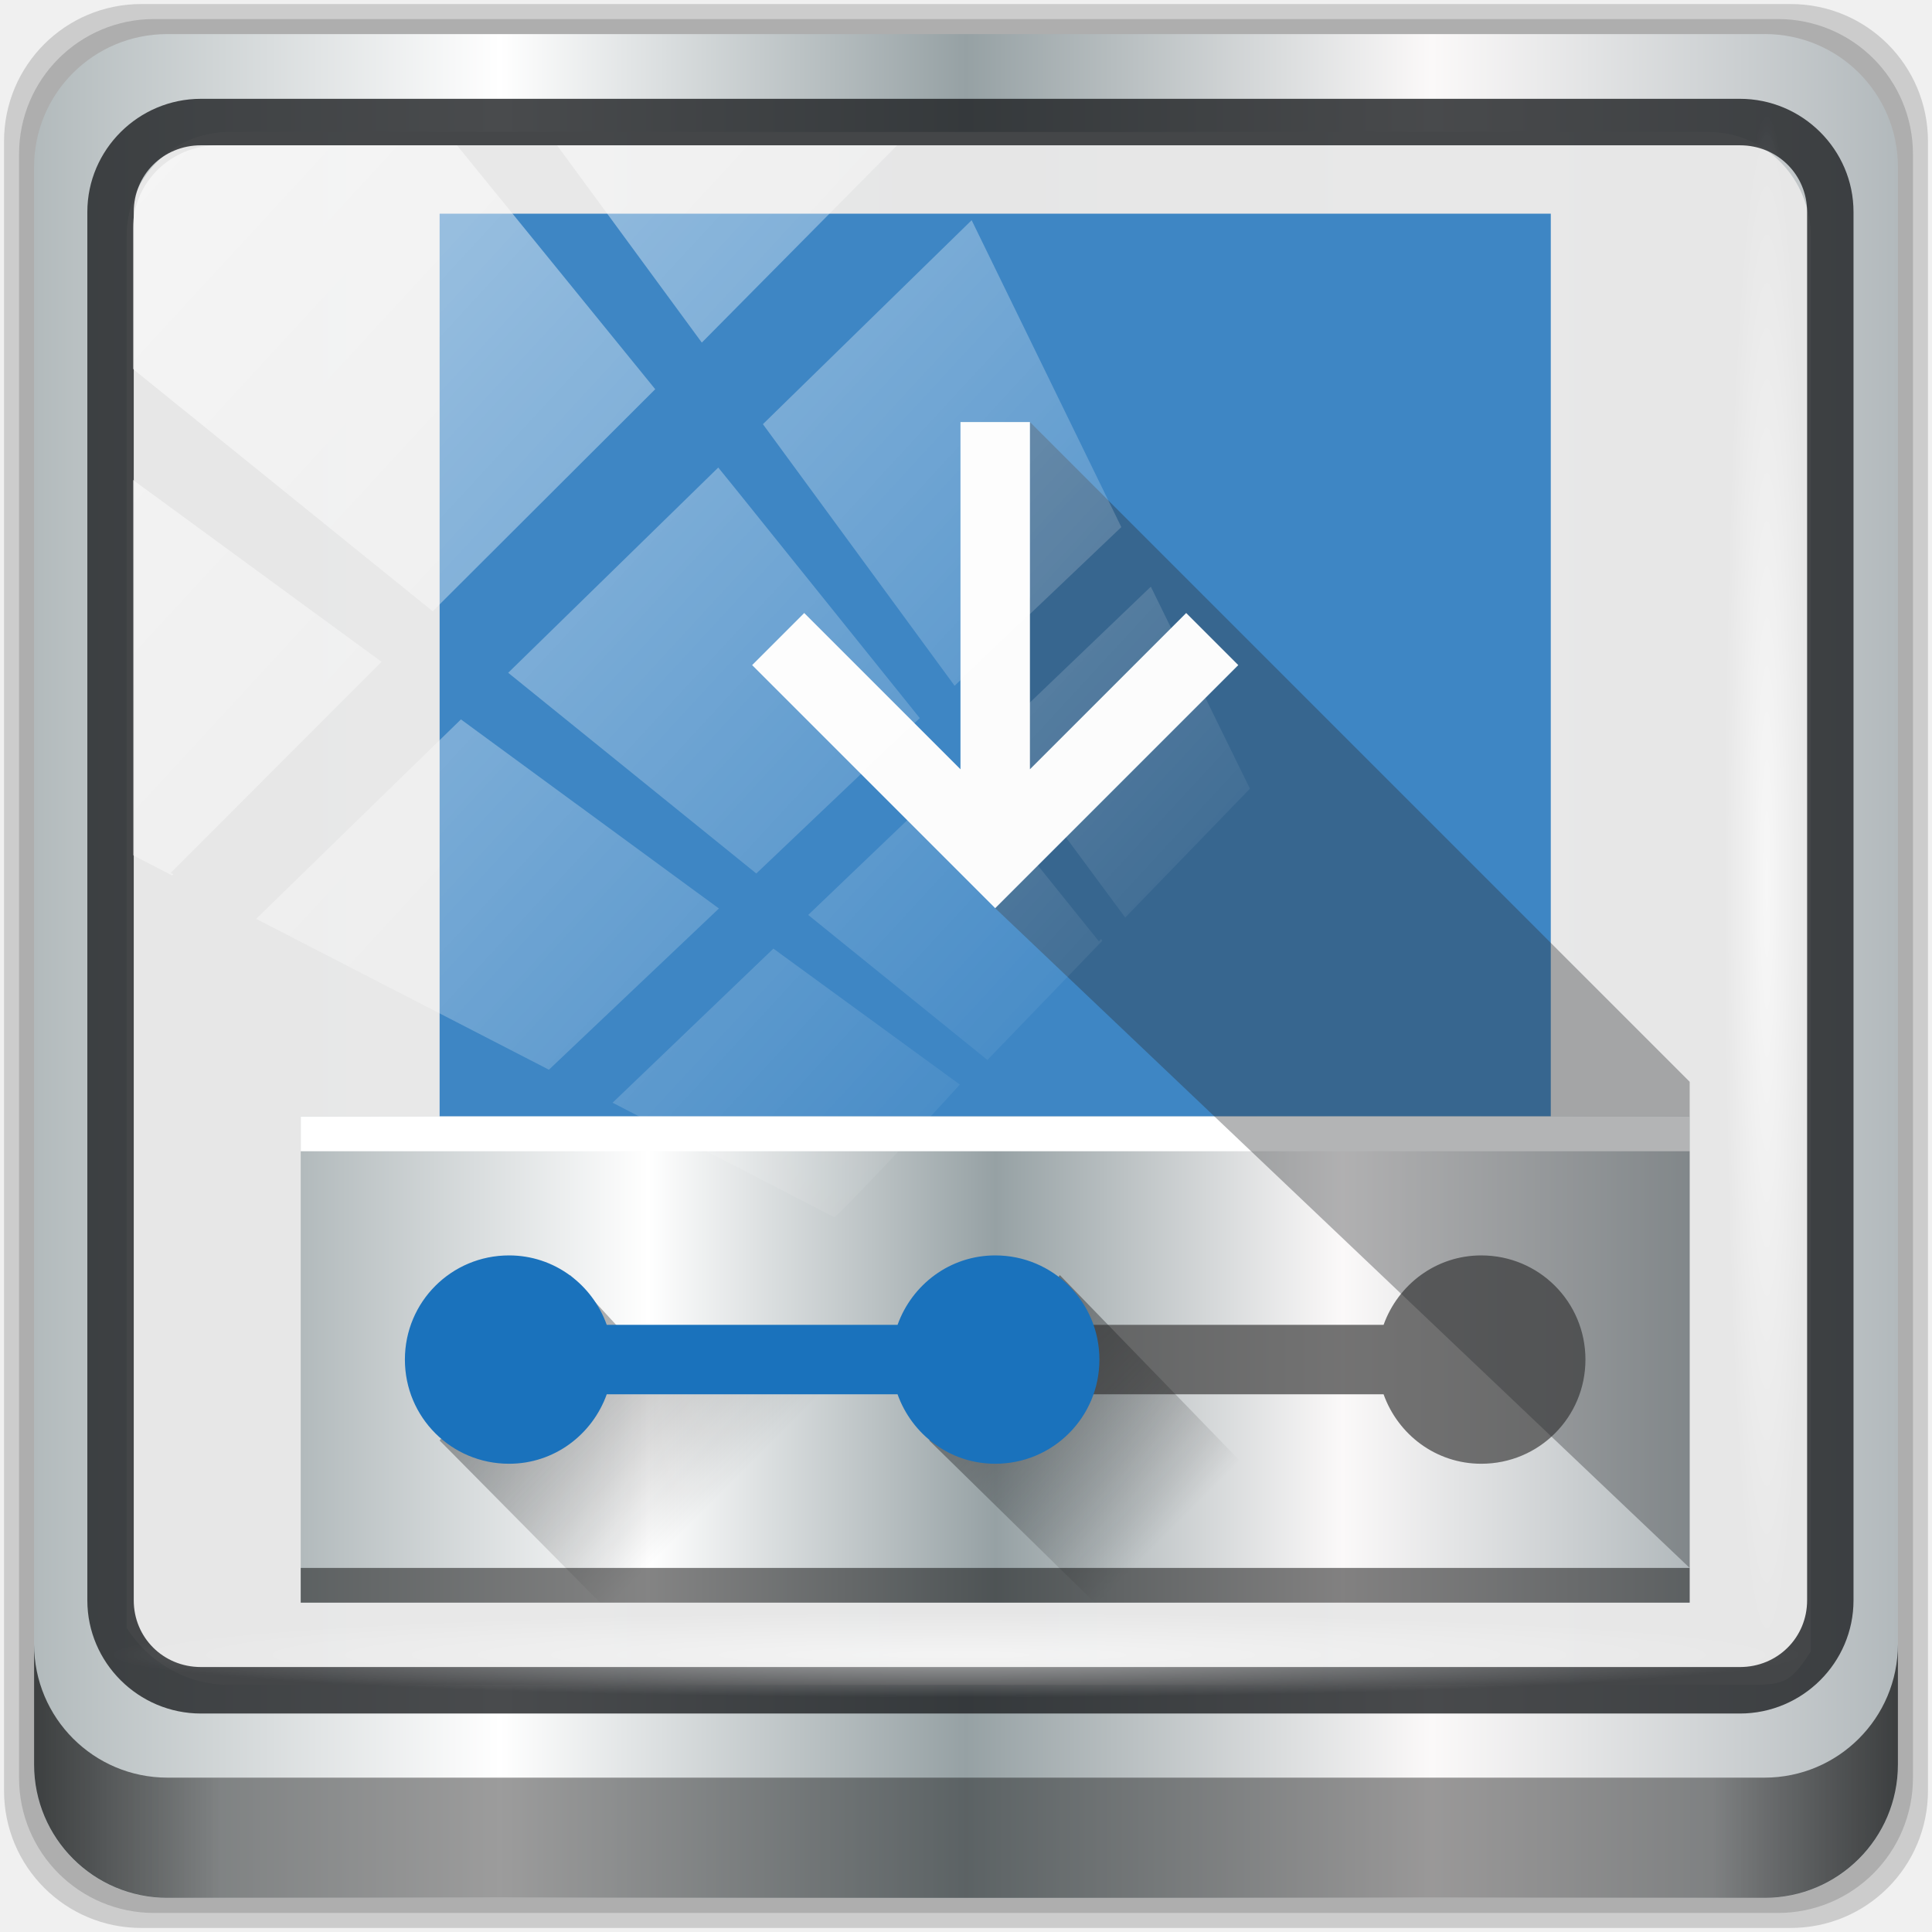
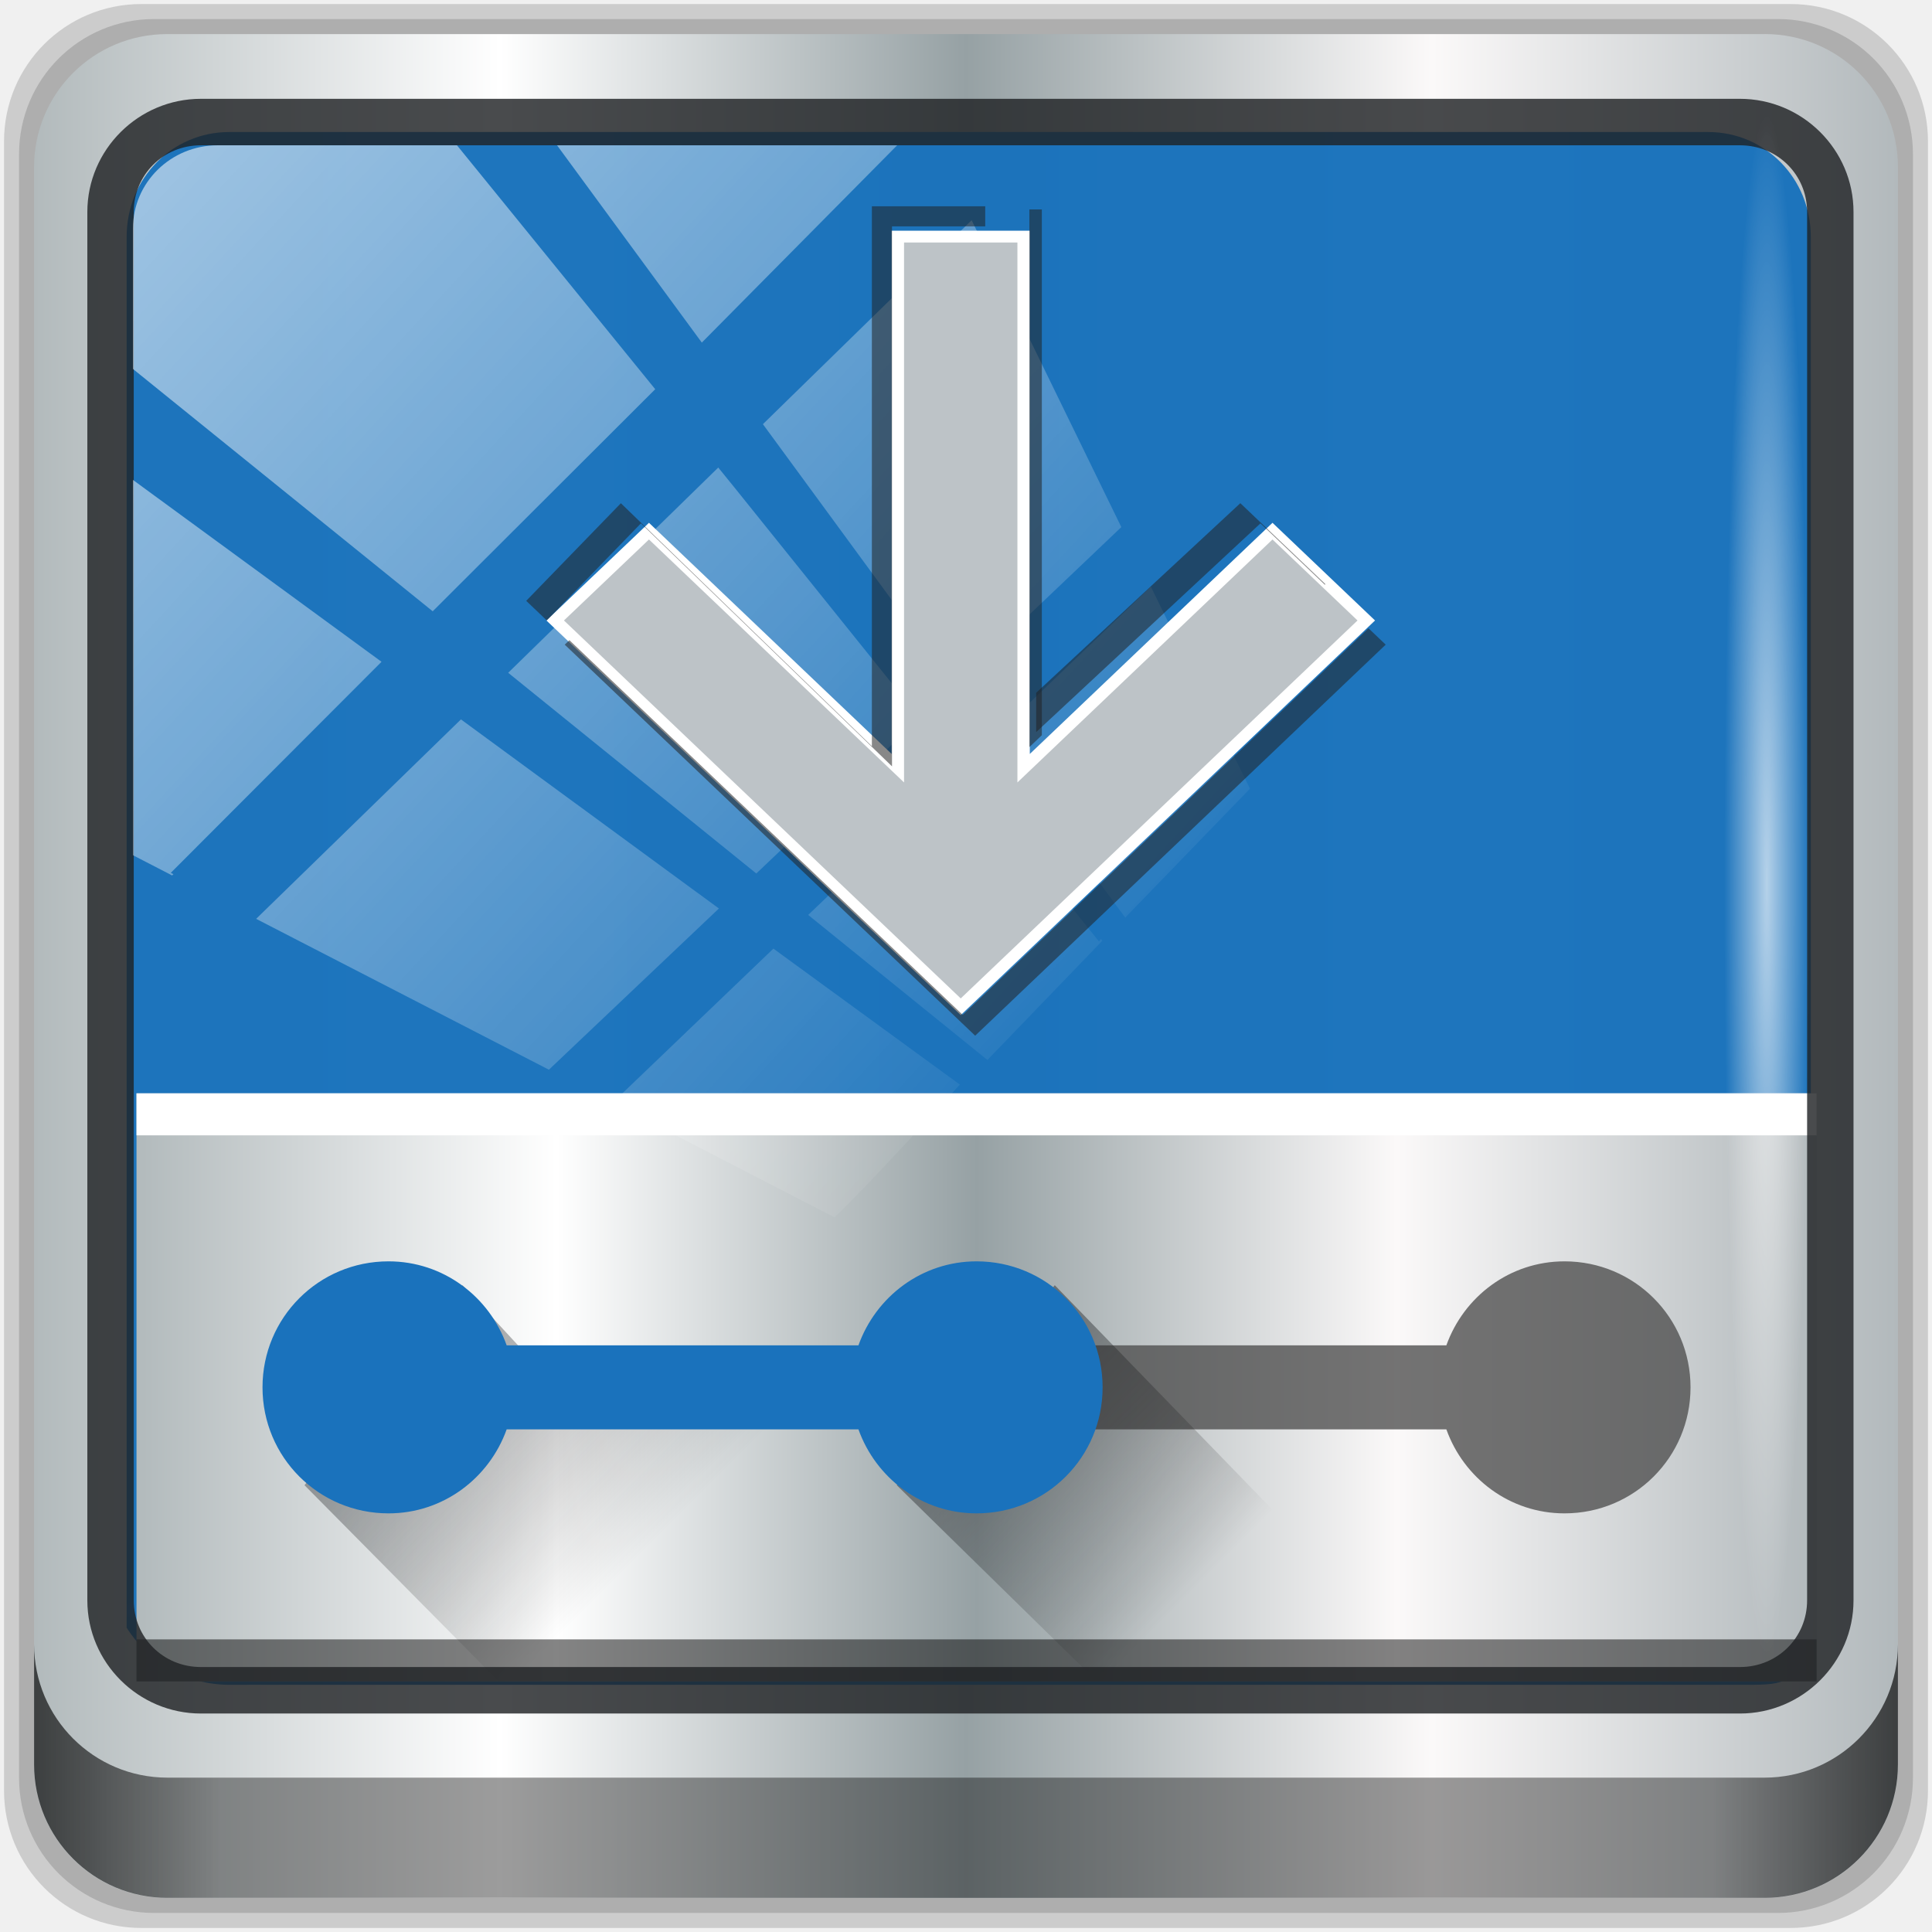
<svg xmlns="http://www.w3.org/2000/svg" xmlns:xlink="http://www.w3.org/1999/xlink" width="48" height="48" version="1.1" id="svg445">
  <defs id="defs419">
    <linearGradient id="a" y1="20" y2="44" x2="0" gradientUnits="userSpaceOnUse" gradientTransform="translate(384.57,499.8)">
      <stop stop-color="#eff0f1" id="stop402" />
      <stop offset="1" stop-color="#bdc3c7" id="stop404" />
    </linearGradient>
    <linearGradient id="b" y1="36" x1="10" y2="41" x2="15" gradientUnits="userSpaceOnUse" gradientTransform="translate(384.57 500.8)">
      <stop stop-color="#292c2f" id="stop407" />
      <stop offset="1" stop-opacity="0" id="stop409" />
    </linearGradient>
    <linearGradient xlink:href="#b" id="c" y1="36" x1="9.905" y2="41" gradientUnits="userSpaceOnUse" x2="14.905" gradientTransform="translate(398.67,500.8)" />
    <linearGradient id="d" y1="33.844" x1="25.07" y2="10" x2="25" gradientUnits="userSpaceOnUse" gradientTransform="matrix(1,0,0,1.08333,384.57,492.96)" spreadMethod="pad">
      <stop stop-color="#1abc9c" id="stop413" style="stop-color:#1a72bc;stop-opacity:1" />
      <stop offset="1" stop-color="#2980b9" id="stop415" style="stop-color:#b929a8;stop-opacity:1" />
    </linearGradient>
    <linearGradient xlink:href="#b" id="e" y1="509.8" x1="396.57" y2="533.8" gradientUnits="userSpaceOnUse" x2="419.57" />
    <linearGradient xlink:href="#linearGradient6139-0" id="linearGradient4071" gradientUnits="userSpaceOnUse" gradientTransform="matrix(0.5512649,0,0,0.5512647,-2.460715,-1.90945)" x1="6" y1="47" x2="90" y2="47" />
    <linearGradient id="linearGradient6139-0">
      <stop id="stop6141-2" offset="0" style="stop-color:#b2babc;stop-opacity:1" />
      <stop style="stop-color:#ffffff;stop-opacity:1;" offset="0.25" id="stop6151-0" />
      <stop style="stop-color:#96a1a4;stop-opacity:1" offset="0.5" id="stop6147-1" />
      <stop id="stop6149-4" offset="0.75" style="stop-color:#fbf9f9;stop-opacity:1;" />
      <stop id="stop6143-4" offset="1" style="stop-color:#b2b9bc;stop-opacity:1" />
    </linearGradient>
    <linearGradient gradientTransform="matrix(0.4979167,0,0,0.4979167,0.09999873,0.09999967)" xlink:href="#linearGradient3832-0-6-1-1" id="linearGradient4129" x1="1.5" y1="88.172" x2="94.5" y2="88.172" gradientUnits="userSpaceOnUse" />
    <linearGradient id="linearGradient3832-0-6-1-1">
      <stop style="stop-color:#000000;stop-opacity:1;" offset="0" id="stop3834-6-3-7-1" />
      <stop id="stop3872-2-4" offset="0.1" style="stop-color:#000000;stop-opacity:0.588;" />
      <stop style="stop-color:#000000;stop-opacity:0.588;" offset="0.9" id="stop3844-6-2-7-6" />
      <stop style="stop-color:#000000;stop-opacity:1;" offset="1" id="stop3836-5-0-2-9" />
    </linearGradient>
-     <radialGradient xlink:href="#linearGradient3737" id="radialGradient7462" gradientUnits="userSpaceOnUse" gradientTransform="matrix(0.4855354,0,0,0.02449288,16.97872,40.01633)" cx="13.948" cy="44.893" fx="13.948" fy="44.893" r="43.199" />
    <linearGradient id="linearGradient3737">
      <stop offset="0" style="stop-color:#ffffff;stop-opacity:1" id="stop3739" />
      <stop offset="1" style="stop-color:#ffffff;stop-opacity:0" id="stop3741" />
    </linearGradient>
    <radialGradient xlink:href="#linearGradient3737" id="radialGradient7464" gradientUnits="userSpaceOnUse" gradientTransform="matrix(0.4423126,0,0,0.02449288,15.80653,-44.9963)" cx="13.948" cy="44.893" fx="13.948" fy="44.893" r="43.199" />
    <linearGradient xlink:href="#linearGradient3737" id="linearGradient4767" gradientUnits="userSpaceOnUse" x1="2.771" y1="-28.642" x2="50.528" y2="14.514" />
    <clipPath id="clipPath4156-4-1" clipPathUnits="userSpaceOnUse">
      <path id="path4158-0-8" d="m 27.046,-55.695 -14.214,13.321 h 0.061 l 15.653,21.771 10.231,-10.546 C 38.562,-32.302 27.468,-54.819 27.046,-55.695 Z M 9.647,-39.383 -5.241,-25.321 15.988,-7.806 26.372,-18.383 Z m 31.491,12.951 -9.741,9.714 8.945,12.458 7.781,-7.555 z m -49.84,4.379 -13.754,12.982 26.283,13.846 0.061,-0.062 -0.123,-0.062 L 13.599,-5.401 -8.702,-22.053 Z m 38.015,7.401 -9.803,9.775 11.579,9.559 7.628,-7.401 -8.669,-11.009 z m 20.187,5.674 -7.383,7.216 6.188,8.542 5.82,-6.137 z m -32.195,6.322 -9.557,9.498 13.662,7.185 7.934,-7.678 z m 23.312,2.374 -7.107,6.938 8.363,6.907 5.361,-5.674 -0.061,-0.092 -0.092,0.123 -6.464,-8.203 z m -8.73,8.542 -7.505,7.339 10.354,5.458 c 1.397,-1.321 5.675,-6.123 5.851,-6.322 z" style="opacity:0.6;fill:#ffffff;fill-opacity:1;stroke:none" />
    </clipPath>
    <linearGradient id="ButtonShadow-16" gradientTransform="scale(1.005865,0.994169)" x1="45.448" y1="92.54" x2="45.448" y2="7.017" gradientUnits="userSpaceOnUse">
      <stop style="stop-color:#000000;stop-opacity:1;" offset="0" id="stop3750-6" />
      <stop style="stop-color:#000000;stop-opacity:0.588;" offset="1" id="stop3752-4" />
    </linearGradient>
    <clipPath clipPathUnits="userSpaceOnUse" id="clipPath4355-7">
      <rect style="fill:#ffffff;fill-opacity:1;fill-rule:nonzero;stroke:none" id="rect4357-5" width="84" height="80" x="6" y="6" rx="6" ry="6" />
    </clipPath>
    <clipPath clipPathUnits="userSpaceOnUse" id="clipPath4355-9">
      <rect style="fill:#ffffff;fill-opacity:1;fill-rule:nonzero;stroke:none" id="rect4357-1" width="84" height="80" x="6" y="6" rx="6" ry="6" />
    </clipPath>
    <clipPath clipPathUnits="userSpaceOnUse" id="clipPath4355-1">
      <rect style="fill:#ffffff;fill-opacity:1;fill-rule:nonzero;stroke:none" id="rect4357-9" width="84" height="80" x="6" y="6" rx="6" ry="6" />
    </clipPath>
    <clipPath clipPathUnits="userSpaceOnUse" id="clipPath3943-52-0">
      <path id="path3945-4-1" d="m 69.781,20.844 -5,3.438 c 5.587,5.537 9,13.328 9,21.812 0,8.434 -3.377,16.096 -8.906,21.625 l 5,3.438 C 76.078,64.576 80,55.844 80,46.094 c 2e-6,-9.797 -3.963,-18.66 -10.219,-25.25 z M 40,24.062 28.906,36.219 H 21.5 c -0.823,0 -1.5,0.677 -1.5,1.5 v 1 14.844 1 c 0,0.823 0.684,1.61 1.5,1.5 h 7.406 L 40,68 V 66 26.062 Z m 20.594,3.281 -5,3.438 L 55.5,30.875 c 3.938,3.89 6.406,9.25 6.406,15.219 0,5.921 -2.43,11.148 -6.312,15.031 l 0.094,0.094 5.094,3.438 c 4.475,-4.908 7.25,-11.402 7.25,-18.562 0,-7.231 -2.879,-13.831 -7.438,-18.75 z m -9.25,6.5 -5.219,3.625 c 2.222,2.218 3.719,5.24 3.719,8.625 0,3.337 -1.459,6.228 -3.625,8.438 l 5.219,3.625 c 2.822,-3.237 4.531,-7.434 4.531,-12.062 0,-4.673 -1.754,-9.001 -4.625,-12.25 z" style="color:#000000;display:inline;overflow:visible;visibility:visible;opacity:0.8;fill:#ff00ff;fill-opacity:1;fill-rule:nonzero;stroke:none;stroke-width:1;marker:none;enable-background:accumulate" />
    </clipPath>
    <linearGradient id="a-0" y1="20" y2="44" x2="0" gradientUnits="userSpaceOnUse" gradientTransform="translate(384.57,499.8)" xlink:href="#linearGradient6139-0">
      <stop stop-color="#eff0f1" id="stop402-6" />
      <stop offset="1" stop-color="#bdc3c7" id="stop404-1" />
    </linearGradient>
+     <linearGradient xlink:href="#b" id="e-4" y1="509.8" x1="396.57" y2="533.8" gradientUnits="userSpaceOnUse" x2="419.57" />
+     <linearGradient xlink:href="#d" id="linearGradient892" x1="3.146" y1="22.569" x2="44.989" y2="22.569" gradientUnits="userSpaceOnUse" />
+     <radialGradient xlink:href="#linearGradient3737" id="radialGradient7462" gradientUnits="userSpaceOnUse" gradientTransform="matrix(0.4855354,0,0,0.02449288,16.97872,40.01633)" cx="13.948" cy="44.893" fx="13.948" fy="44.893" r="43.199" />
+     <linearGradient xlink:href="#linearGradient6139-0" id="linearGradient897" x1="388.57" y1="536.8" x2="428.57" y2="536.8" gradientUnits="userSpaceOnUse" />
+     <linearGradient xlink:href="#b" id="c-2" y1="36" x1="9.905" y2="41" gradientUnits="userSpaceOnUse" x2="14.905" gradientTransform="translate(398.67,500.8)" />
    <linearGradient xlink:href="#b" id="linearGradient5570" gradientUnits="userSpaceOnUse" gradientTransform="translate(384.57,500.8)" x1="10" y1="36" x2="15" y2="41" />
-     <linearGradient xlink:href="#b" id="e-4" y1="509.8" x1="396.57" y2="533.8" gradientUnits="userSpaceOnUse" x2="419.57" />
-     <linearGradient xlink:href="#d" id="linearGradient889" x1="394.511" y1="508.62" x2="422.352" y2="529" gradientUnits="userSpaceOnUse" />
-     <linearGradient xlink:href="#linearGradient6139-0" id="linearGradient897" x1="388.57" y1="536.8" x2="428.57" y2="536.8" gradientUnits="userSpaceOnUse" />
    <linearGradient xlink:href="#d" id="linearGradient888" x1="391.57" y1="536.8" x2="411.571" y2="536.8" gradientUnits="userSpaceOnUse" />
+     <radialGradient xlink:href="#a" id="radialGradient1068" cx="408.57" cy="516.8" fx="408.57" fy="516.8" r="7" gradientUnits="userSpaceOnUse" />
  </defs>
  <path style="display:inline;opacity:0.15;fill:#000000;fill-opacity:1;fill-rule:nonzero;stroke:none;stroke-width:0.498" d="M 44.486,0.1 H 3.514 c -1.892,0 -3.414,1.523 -3.414,3.414 v 40.971 C 0.1,46.377 1.623,47.9 3.514,47.9 H 44.486 C 46.377,47.9 47.9,46.377 47.9,44.486 V 3.514 c 0,-1.892 -1.523,-3.414 -3.414,-3.414 z" id="path3288" />
  <path id="path4085" d="M 44.166,0.473 H 3.834 c -1.862,0 -3.361,1.499 -3.361,3.361 V 44.166 c 0,1.862 1.499,3.361 3.361,3.361 H 44.166 c 1.862,0 3.361,-1.499 3.361,-3.361 V 3.834 c 0,-1.862 -1.499,-3.361 -3.361,-3.361 z" style="display:inline;opacity:0.15;fill:#000000;fill-opacity:1;fill-rule:nonzero;stroke:none;stroke-width:0.498" />
  <path style="display:inline;fill:url(#linearGradient4071);fill-opacity:1;fill-rule:nonzero;stroke:none;stroke-width:0.498" d="M 43.846,0.847 H 4.154 c -1.832,0 -3.308,1.475 -3.308,3.308 V 43.846 c 0,1.832 1.475,3.308 3.308,3.308 H 43.846 c 1.832,0 3.308,-1.475 3.308,-3.308 V 4.154 c 0,-1.832 -1.475,-3.308 -3.308,-3.308 z" id="rect4251-1" />
-   <path style="display:inline;opacity:0.98;fill:#e8e8e8;fill-opacity:1;fill-rule:nonzero;stroke:none;stroke-width:0.516" d="m 5.697,3.28 c -1.422,0 -2.551,1.153 -2.551,2.606 v 10.797 3.648 20.111 c 0.546,0.849 1.478,1.417 2.551,1.417 H 7.738 40.396 43.219 c 1.073,0 1.224,0.018 1.77,-0.831 V 20.33 16.682 5.886 c 0,-1.452 -1.129,-2.606 -2.551,-2.606 z" id="path3400-6" />
+   <path style="display:inline;opacity:0.98;fill:url(#linearGradient892);fill-opacity:1.0;fill-rule:nonzero;stroke:none;stroke-width:0.516" d="m 5.697,3.28 c -1.422,0 -2.551,1.153 -2.551,2.606 v 10.797 3.648 20.111 c 0.546,0.849 1.478,1.417 2.551,1.417 H 7.738 40.396 43.219 c 1.073,0 1.224,0.018 1.77,-0.831 V 20.33 16.682 5.886 c 0,-1.452 -1.129,-2.606 -2.551,-2.606 z" id="path3400-6" />
+   <g transform="matrix(1.043554,0,0,1.043554,-402.1025,-525.7113)" style="stroke-width:1.159" id="g904">
+     <rect transform="matrix(0.9582634,0,0,0.9582634,385.4065,502.6984)" ry="2.116" rx="2.116" y="40.058" x="2.776" height="2.116" width="41.949" id="rect4131" style="opacity:0.55;fill:url(#radialGradient7462);fill-opacity:1;stroke:none;stroke-width:0.498" />
+     <path style="opacity:0.2;fill:#232629;stroke-width:1.344" id="path423" d="m 408.57,533.8 c -1.662,0 -3,1.338 -3,3 0,1.662 1.338,3 3,3 1.305,0 2.398,-0.841 2.813,-2 h 8.375 c 0.414,1.159 1.507,2 2.813,2 1.662,0 3,-1.338 3,-3 0,-1.662 -1.338,-3 -3,-3 -1.305,0 -2.398,0.841 -2.813,2 h -8.375 c -0.414,-1.159 -1.507,-2 -2.813,-2" />
+     <path style="fill:url(#linearGradient897);fill-opacity:1;stroke:none;stroke-width:1.344;stroke-opacity:1" id="path425" d="m 388.57,529.8 v 14 h 40 v -14 z" />
+     <path style="opacity:0.779;fill:#4d4d4d;stroke-width:1.344" id="path427" d="m 411.38,537.8 h 8.375 c 0.414,1.159 1.507,2 2.813,2 1.662,0 3,-1.338 3,-3 0,-1.662 -1.338,-3 -3,-3 -1.305,0 -2.398,0.841 -2.813,2 h -8.375 c 0.188,1 0.188,1 0,2" />
+     <path style="opacity:0.49;fill:url(#c-2);stroke-width:1.344" id="path429" d="m 406.67,539.13 4.762,4.667 h 8.143 l -9.143,-9.429 z" />
+     <path style="opacity:0.41;fill:url(#linearGradient5570);stroke-width:1.344" id="path431" d="m 392.57,539.13 4.619,4.667 h 13.381 l -4.867,-6.937 -7.133,-0.067 -2.238,-2.425 z" />
+     <path style="fill:url(#linearGradient888);fill-opacity:1;stroke-width:1.344" id="path433" d="m 394.57,533.8 c -1.662,0 -3,1.338 -3,3 0,1.662 1.338,3 3,3 1.305,0 2.398,-0.841 2.813,-2 h 8.375 c 0.414,1.159 1.507,2 2.813,2 1.662,0 3,-1.338 3,-3 0,-1.662 -1.338,-3 -3,-3 -1.305,0 -2.398,0.841 -2.813,2 h -8.375 c -0.414,-1.159 -1.507,-2 -2.813,-2" />
+     <rect style="fill:#030404;fill-opacity:0.485;stroke-width:1.344" id="rect435" height="1" rx="0" y="542.8" x="388.57" width="40" />
+     <rect style="fill:#ffffff;fill-opacity:1;stroke-width:1.344" id="rect437" height="1" rx="0" y="529.8" x="388.57" width="40" />
+   </g>
  <path id="path4989" d="m 4.992,2.455 c -1.552,0 -2.822,1.264 -2.822,2.811 V 39.761 c 0,1.547 1.27,2.811 2.822,2.811 H 43.228 c 1.552,0 2.822,-1.264 2.822,-2.811 V 5.266 c 0,-1.547 -1.27,-2.811 -2.822,-2.811 z m 0,1.155 H 43.228 c 0.94,0 1.669,0.737 1.669,1.656 V 39.761 c 0,0.919 -0.729,1.656 -1.669,1.656 H 4.992 c -0.94,0 -1.669,-0.737 -1.669,-1.656 V 5.266 c 0,-0.919 0.729,-1.656 1.669,-1.656 z" style="color:#000000;font-style:normal;font-variant:normal;font-weight:normal;font-stretch:normal;font-size:medium;line-height:normal;font-family:Sans;-inkscape-font-specification:Sans;text-indent:0;text-align:start;text-decoration:none;text-decoration-line:none;letter-spacing:normal;word-spacing:normal;text-transform:none;writing-mode:lr-tb;direction:ltr;baseline-shift:baseline;text-anchor:start;display:inline;overflow:visible;visibility:visible;fill:#1f2224;fill-opacity:0.809;stroke:none;stroke-width:1.183;marker:none;enable-background:accumulate" />
  <path style="display:inline;opacity:0.658;fill:url(#linearGradient4129);fill-opacity:1;fill-rule:nonzero;stroke:none;stroke-width:0.498" d="m 0.847,40.851 v 2.987 c 0,1.832 1.482,3.314 3.314,3.314 H 43.839 c 1.832,0 3.314,-1.482 3.314,-3.314 v -2.987 c 0,1.832 -1.482,3.314 -3.314,3.314 H 4.161 c -1.832,0 -3.314,-1.482 -3.314,-3.314 z" id="path4118" />
-   <rect style="opacity:0.55;fill:url(#radialGradient7462);fill-opacity:1;stroke:none;stroke-width:0.498" id="rect4131" width="41.949" height="2.116" x="2.776" y="40.058" rx="2.116" ry="2.116" />
  <rect ry="2.116" rx="2.116" y="-44.955" x="2.868" height="2.116" width="38.215" id="rect4141" style="opacity:0.669;fill:url(#radialGradient7464);fill-opacity:1;stroke:none;stroke-width:0.498" transform="rotate(90)" />
-   <g transform="matrix(0.8627119,0,0,0.8627119,-327.7527,-429.3253)" id="g443" style="stroke-width:1.159">
-     <rect width="32" x="392.57" y="503.8" rx="0" height="26" id="rect421" style="fill:url(#linearGradient889);stroke-width:1.344;fill-opacity:1;opacity:0.827" />
-     <path d="m 408.57,533.8 c -1.662,0 -3,1.338 -3,3 0,1.662 1.338,3 3,3 1.305,0 2.398,-0.841 2.813,-2 h 8.375 c 0.414,1.159 1.507,2 2.813,2 1.662,0 3,-1.338 3,-3 0,-1.662 -1.338,-3 -3,-3 -1.305,0 -2.398,0.841 -2.813,2 h -8.375 c -0.414,-1.159 -1.507,-2 -2.813,-2" id="path423" style="opacity:0.2;fill:#232629;stroke-width:1.344" />
-     <path d="m 388.57,529.8 v 14 h 40 v -14 z" id="path425" style="fill:url(#linearGradient897);stroke-width:1.344;fill-opacity:1;stroke:none;stroke-opacity:1" />
-     <path d="m 411.38,537.8 h 8.375 c 0.414,1.159 1.507,2 2.813,2 1.662,0 3,-1.338 3,-3 0,-1.662 -1.338,-3 -3,-3 -1.305,0 -2.398,0.841 -2.813,2 h -8.375 c 0.188,1 0.188,1 0,2" id="path427" style="opacity:0.779;fill:#4d4d4d;stroke-width:1.344" />
-     <path d="m 406.67,539.13 4.762,4.667 h 8.143 l -9.143,-9.429 z" id="path429" style="opacity:0.49;fill:url(#c);stroke-width:1.344" />
-     <path d="m 392.57,539.13 4.619,4.667 h 13.381 l -4.867,-6.937 -7.133,-0.067 -2.238,-2.425 z" id="path431" style="opacity:0.41;fill:url(#linearGradient5570);stroke-width:1.344" />
-     <path d="m 394.57,533.8 c -1.662,0 -3,1.338 -3,3 0,1.662 1.338,3 3,3 1.305,0 2.398,-0.841 2.813,-2 h 8.375 c 0.414,1.159 1.507,2 2.813,2 1.662,0 3,-1.338 3,-3 0,-1.662 -1.338,-3 -3,-3 -1.305,0 -2.398,0.841 -2.813,2 h -8.375 c -0.414,-1.159 -1.507,-2 -2.813,-2" id="path433" style="fill:url(#linearGradient888);stroke-width:1.344;fill-opacity:1.0" />
-     <rect width="40" x="388.57" y="542.8" rx="0" height="1" id="rect435" style="fill:#030404;stroke-width:1.344;fill-opacity:0.485" />
-     <rect width="40" x="388.57" y="529.8" rx="0" height="1" id="rect437" style="fill:#ffffff;stroke-width:1.344;fill-opacity:1" />
-     <path d="m 409.57,513.8 v 1 l -1,9 20,19 V 530.329 528.8 l -19,-19 z" id="path439" style="opacity:0.357;fill:url(#e-4);fill-rule:evenodd;stroke-width:1.344;fill-opacity:1.0" />
-     <path d="m 407.57,509.8 v 10 l -4.5,-4.5 -1.5,1.5 7,7 7,-7 -1.5,-1.5 -4.5,4.5 v -10 z" id="path441" style="color:#000000;color-interpolation:sRGB;color-interpolation-filters:linearRGB;fill:#fcfcfc;stroke-width:2.318;color-rendering:auto;image-rendering:auto;shape-rendering:auto;text-rendering:auto" />
+   <rect transform="matrix(0.532395,0,0,0.5216588,2.238664,19.25933)" style="opacity:0.567;fill:url(#linearGradient4767);fill-opacity:1;stroke:none" id="rect4146" width="75.966" height="69.024" x="2" y="-30" rx="3.957" ry="3.957" clip-path="url(#clipPath4156-4-1)" />
+   <g transform="matrix(1.408279,0,0,1.341413,-550.7085,-676.6219)" id="g1008" style="fill:#000000;stroke-width:1.159" />
+   <g style="stroke-width:0.437;fill-opacity:1;fill:url(#radialGradient1068);stroke:#ffffff;stroke-opacity:1;stroke-miterlimit:4;stroke-dasharray:none;paint-order:stroke markers fill;stroke-linecap:round" id="g1039-0" transform="matrix(1.408279,0,0,1.341413,-551.5114,-677.8268)">
+     <path style="color:#000000;color-interpolation:sRGB;color-interpolation-filters:linearRGB;fill:url(#radialGradient1068);stroke-width:0.437;color-rendering:auto;image-rendering:auto;shape-rendering:auto;text-rendering:auto;fill-opacity:1;stroke:#ffffff;stroke-opacity:1;stroke-miterlimit:4;stroke-dasharray:none;paint-order:stroke markers fill;stroke-linecap:round" id="path1037" d="m 407.57,509.8 v 10 l -4.5,-4.5 -1.5,1.5 7,7 7,-7 -1.5,-1.5 -4.5,4.5 v -10 z" />
  </g>
-   <rect transform="matrix(0.532395,0,0,0.5216588,2.238664,19.25933)" style="opacity:0.567;fill:url(#linearGradient4767);fill-opacity:1;stroke:none" id="rect4146" width="75.966" height="69.024" x="2" y="-30" rx="3.957" ry="3.957" clip-path="url(#clipPath4156-4-1)" />
+   <g transform="matrix(1.456906,0,0,1.387731,-571.0196,-701.1628)" id="g443" style="fill:#202020;fill-opacity:0.532;stroke-width:1.159">
+     <path style="color:#000000;color-interpolation:sRGB;color-interpolation-filters:linearRGB;fill:#202020;fill-opacity:0.532;stroke-width:3.186;color-rendering:auto;image-rendering:auto;shape-rendering:auto;text-rendering:auto" d="M 25.47,5.464 V 18.376 l 0.299,-0.285 V 5.464 Z m 8.145,10.06 -9.746,9.283 -9.445,-8.998 -0.113,0.107 9.857,9.391 9.859,-9.391 z" transform="matrix(0.7100867,0,0,0.7454828,391.4082,504.9346)" id="path441" />
+   </g>
+   <g style="stroke-width:1.159" id="g1004" transform="matrix(1.408279,0,0,1.341413,-552.3105,-678.7276)">
+     <path style="color:#000000;color-interpolation:sRGB;color-interpolation-filters:linearRGB;fill:#202020;fill-opacity:0.532;stroke-width:3.186;color-rendering:auto;image-rendering:auto;shape-rendering:auto;text-rendering:auto" d="M 22.764,6.73 V 20.145 l -6.236,-6.037 -2.352,2.425 0.512,0.488 2.338,-2.413 6.238,6.037 V 7.23 h 2.316 v -0.5 z m 9.154,7.377 -5.072,4.71 v 0.977 l 5.572,-5.186 1.6,1.525 0.014,-0.014 z" transform="matrix(0.7100867,0,0,0.7454828,391.4055,504.7828)" id="path1002" />
+   </g>
+   <g style="stroke-width:1.159" id="g1039" transform="matrix(1.408279,0,0,1.341413,-551.5115,-677.8259)" />
</svg>
